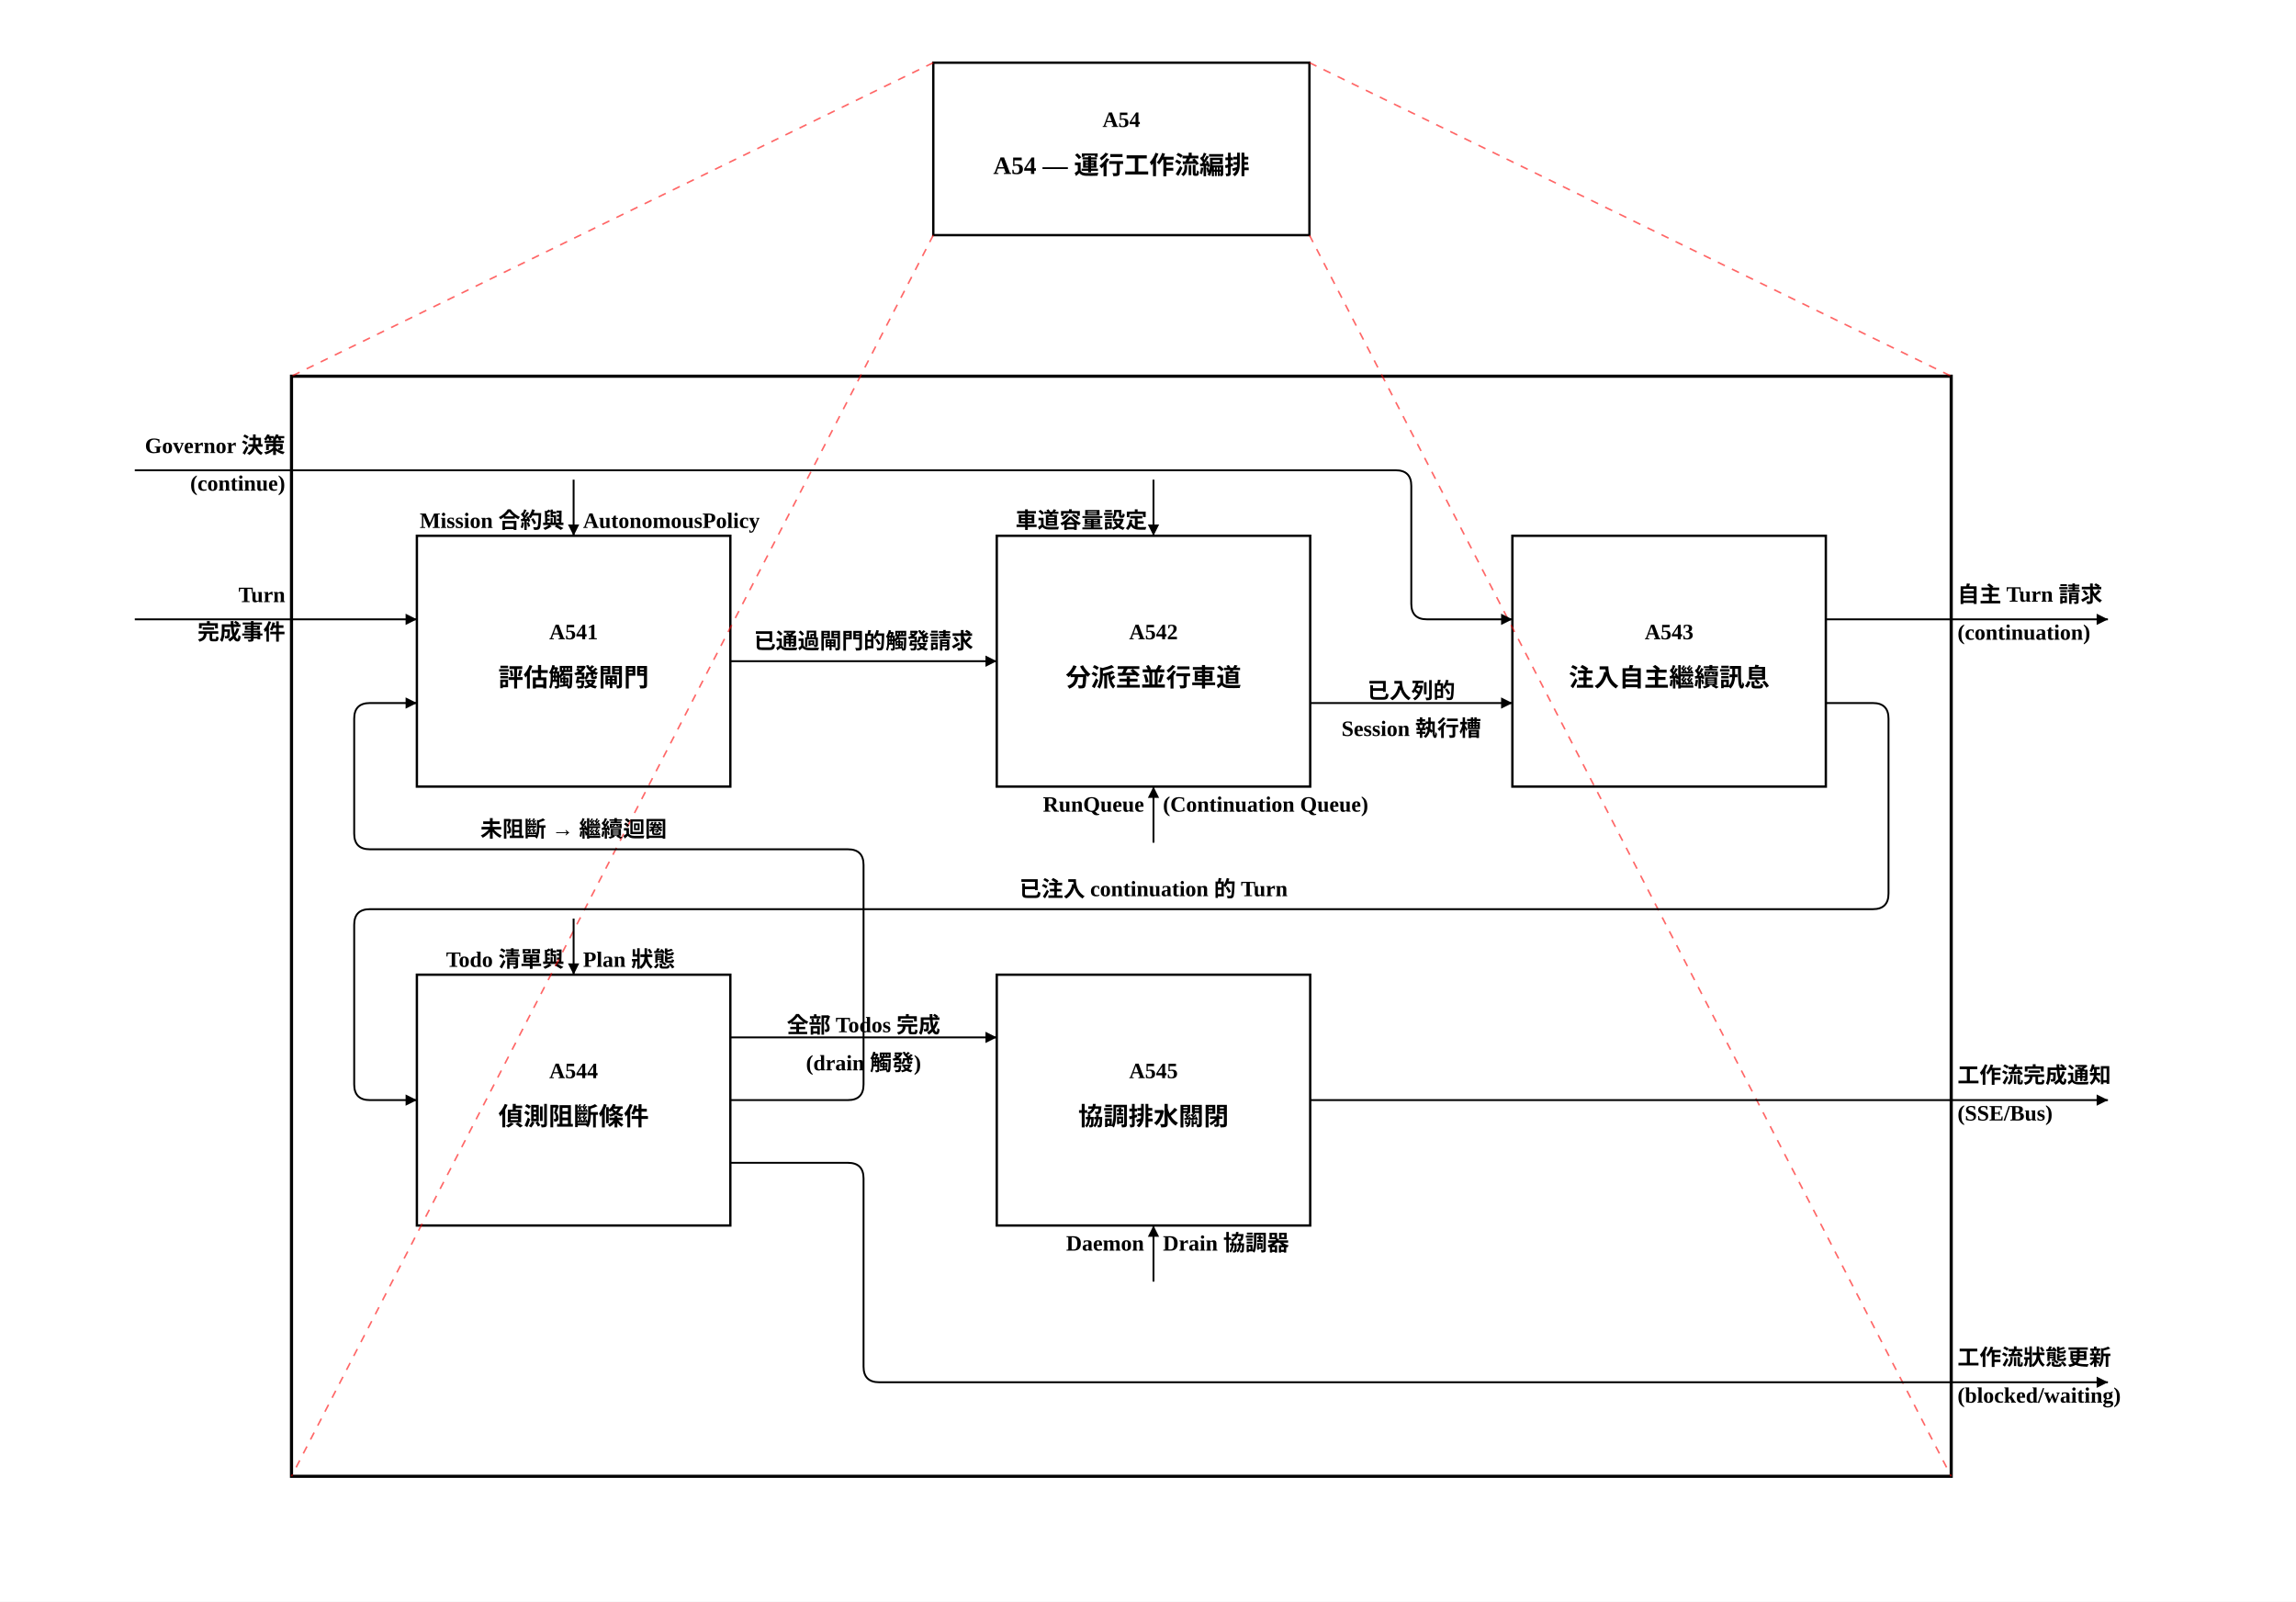
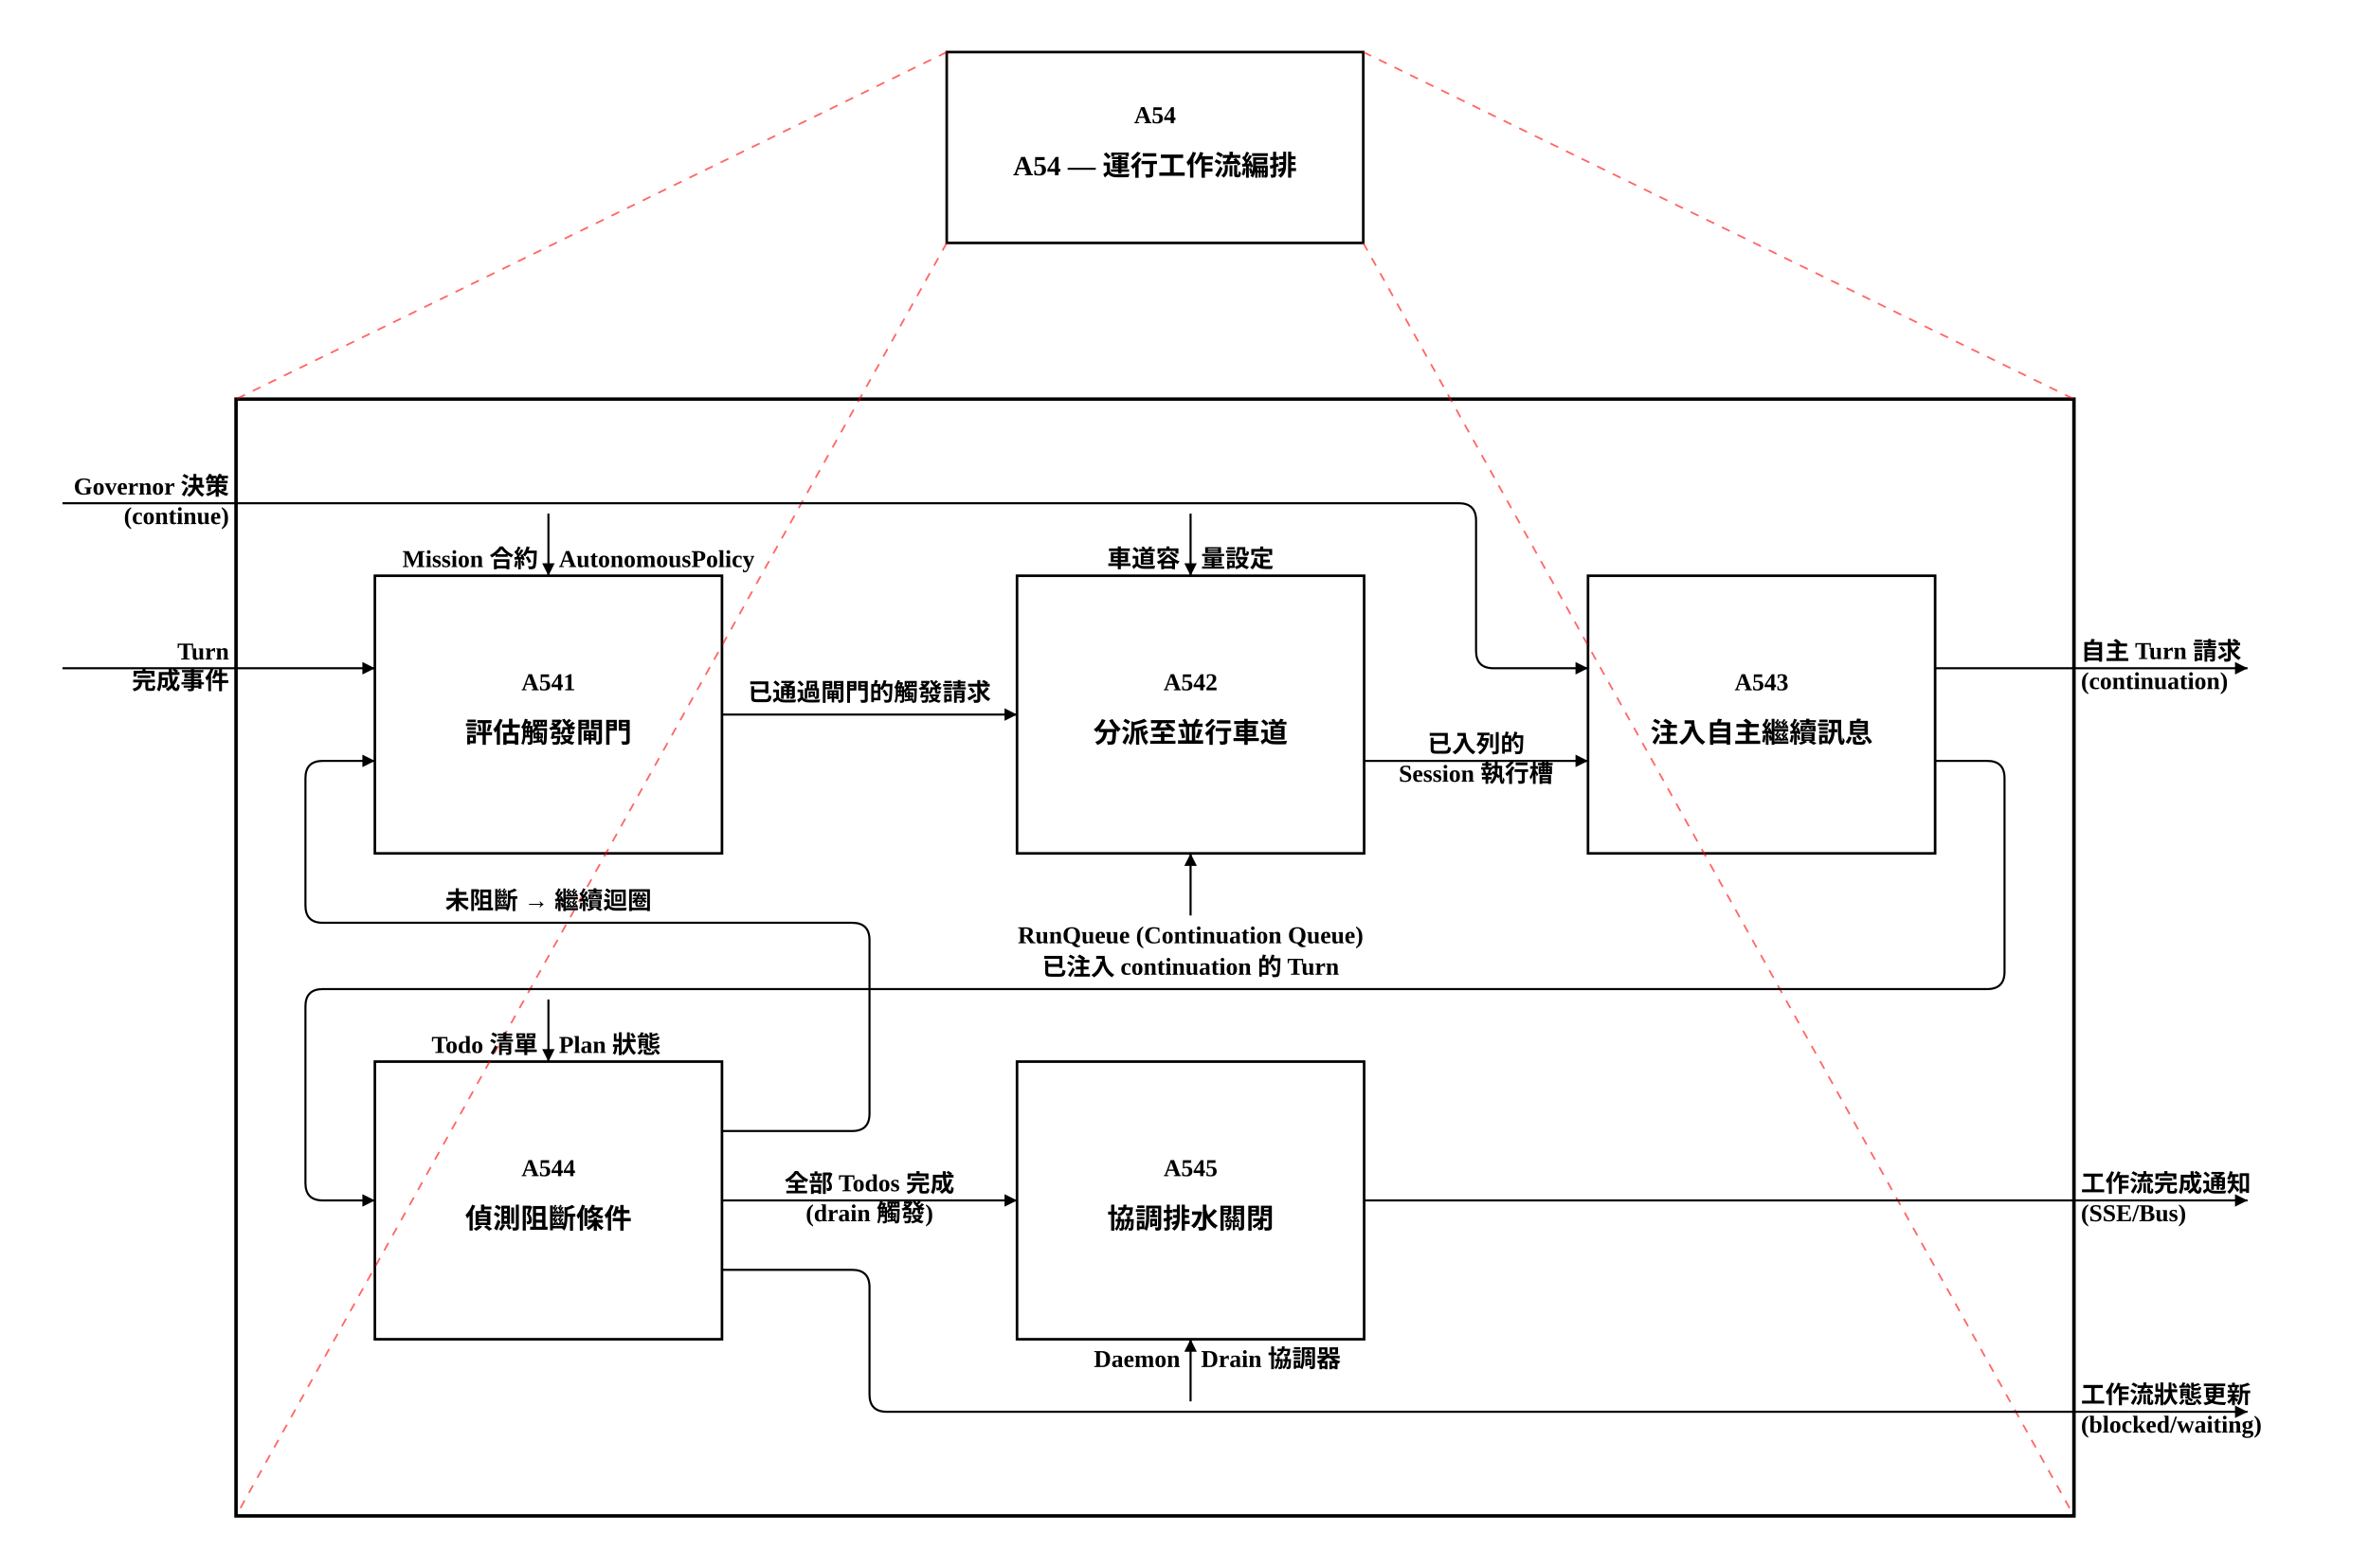
- <svg xmlns="http://www.w3.org/2000/svg" width="1465.0" height="1021.8" viewBox="-136.0 -221.8 1465.0 1021.8">
+ <svg xmlns="http://www.w3.org/2000/svg" width="1365.0" height="903.6" viewBox="-86.0 -211.8 1365.0 903.6">
  <defs>
    <marker id="arrow" viewBox="0 0 10 10" refX="10" refY="5" markerWidth="6" markerHeight="6" orient="auto-start-reverse">
      <path d="M 0 0 L 10 5 L 0 10 z" fill="black" />
    </marker>
    <marker id="call_arrow" viewBox="0 0 10 10" refX="10" refY="5" markerWidth="8" markerHeight="8" orient="auto-start-reverse">
      <path d="M 0 0 L 10 5 L 0 10 M 0 2 L 6 5 L 0 8" fill="none" stroke="black" stroke-width="1" />
    </marker>
  </defs>
-   <rect x="-136.0" y="-221.8" width="1465.0" height="1021.8" fill="white" />
+   <rect x="-86.0" y="-211.8" width="1365.0" height="903.6" fill="white" />
  <rect x="130.0" y="120.0" width="200.0" height="160.0" stroke="black" fill="white" stroke-width="1.5" data-id="A541" />
  <text x="230.0" y="186.0" text-anchor="middle" font-size="14" font-weight="bold" font-family="'Times New Roman', 'BiauKai', 'DFKai-SB', '标楷体', serif" data-id="A541">A541</text>
  <text x="230.0" y="216.0" text-anchor="middle" font-size="16" font-weight="bold" font-family="'Times New Roman', 'BiauKai', 'DFKai-SB', '标楷体', serif" data-id="A541">評估觸發閘門</text>
  <rect x="500.0" y="120.0" width="200.0" height="160.0" stroke="black" fill="white" stroke-width="1.5" data-id="A542" />
  <text x="600.0" y="186.0" text-anchor="middle" font-size="14" font-weight="bold" font-family="'Times New Roman', 'BiauKai', 'DFKai-SB', '标楷体', serif" data-id="A542">A542</text>
  <text x="600.0" y="216.0" text-anchor="middle" font-size="16" font-weight="bold" font-family="'Times New Roman', 'BiauKai', 'DFKai-SB', '标楷体', serif" data-id="A542">分派至並行車道</text>
  <rect x="829.0" y="120.0" width="200.0" height="160.0" stroke="black" fill="white" stroke-width="1.5" data-id="A543" />
  <text x="929.0" y="186.0" text-anchor="middle" font-size="14" font-weight="bold" font-family="'Times New Roman', 'BiauKai', 'DFKai-SB', '标楷体', serif" data-id="A543">A543</text>
  <text x="929.0" y="216.0" text-anchor="middle" font-size="16" font-weight="bold" font-family="'Times New Roman', 'BiauKai', 'DFKai-SB', '标楷体', serif" data-id="A543">注入自主繼續訊息</text>
  <rect x="130.0" y="400.0" width="200.0" height="160.0" stroke="black" fill="white" stroke-width="1.5" data-id="A544" />
  <text x="230.0" y="466.0" text-anchor="middle" font-size="14" font-weight="bold" font-family="'Times New Roman', 'BiauKai', 'DFKai-SB', '标楷体', serif" data-id="A544">A544</text>
  <text x="230.0" y="496.0" text-anchor="middle" font-size="16" font-weight="bold" font-family="'Times New Roman', 'BiauKai', 'DFKai-SB', '标楷体', serif" data-id="A544">偵測阻斷條件</text>
  <rect x="500.0" y="400.0" width="200.0" height="160.0" stroke="black" fill="white" stroke-width="1.5" data-id="A545" />
  <text x="600.0" y="466.0" text-anchor="middle" font-size="14" font-weight="bold" font-family="'Times New Roman', 'BiauKai', 'DFKai-SB', '标楷体', serif" data-id="A545">A545</text>
  <text x="600.0" y="496.0" text-anchor="middle" font-size="16" font-weight="bold" font-family="'Times New Roman', 'BiauKai', 'DFKai-SB', '标楷体', serif" data-id="A545">協調排水關閉</text>
-   <text x="224.0" y="115.0" font-size="14" font-weight="bold" fill="black" font-family="'Times New Roman', 'BiauKai', 'DFKai-SB', '标楷体', serif" text-anchor="end" data-arrow-id="C1">Mission 合約與</text>
-   <text x="236.0" y="115.0" font-size="14" font-weight="bold" fill="black" font-family="'Times New Roman', 'BiauKai', 'DFKai-SB', '标楷体', serif" text-anchor="start" data-arrow-id="C1">AutonomousPolicy</text>
-   <text x="224.0" y="395.0" font-size="14" font-weight="bold" fill="black" font-family="'Times New Roman', 'BiauKai', 'DFKai-SB', '标楷体', serif" text-anchor="end" data-arrow-id="C3">Todo 清單與</text>
-   <text x="236.0" y="395.0" font-size="14" font-weight="bold" fill="black" font-family="'Times New Roman', 'BiauKai', 'DFKai-SB', '标楷体', serif" text-anchor="start" data-arrow-id="C3">Plan 狀態</text>
-   <text x="594.0" y="296.0" font-size="14" font-weight="bold" fill="black" font-family="'Times New Roman', 'BiauKai', 'DFKai-SB', '标楷体', serif" text-anchor="end" data-arrow-id="M1">RunQueue</text>
-   <text x="606.0" y="296.0" font-size="14" font-weight="bold" fill="black" font-family="'Times New Roman', 'BiauKai', 'DFKai-SB', '标楷体', serif" text-anchor="start" data-arrow-id="M1">(Continuation Queue)</text>
-   <text x="594.0" y="576.0" font-size="14" font-weight="bold" fill="black" font-family="'Times New Roman', 'BiauKai', 'DFKai-SB', '标楷体', serif" text-anchor="end" data-arrow-id="M2">Daemon</text>
-   <text x="606.0" y="576.0" font-size="14" font-weight="bold" fill="black" font-family="'Times New Roman', 'BiauKai', 'DFKai-SB', '标楷体', serif" text-anchor="start" data-arrow-id="M2">Drain 協調器</text>
-   <rect x="50.0" y="18.2" width="1059.0" height="701.8" stroke="black" fill="none" stroke-width="2" />
+   <rect x="50.0" y="18.2" width="1059.0" height="643.6" stroke="black" fill="none" stroke-width="2" />
  <rect x="459.5" y="-181.8" width="240.0" height="110.0" stroke="black" fill="white" stroke-width="1.5" data-id="A54" />
  <text x="579.5" y="-140.8" text-anchor="middle" font-size="14" font-weight="bold" font-family="'Times New Roman', 'BiauKai', 'DFKai-SB', '标楷体', serif" data-id="A54">A54</text>
  <text x="579.5" y="-110.8" text-anchor="middle" font-size="16" font-weight="bold" font-family="'Times New Roman', 'BiauKai', 'DFKai-SB', '标楷体', serif" data-id="A54">A54 — 運行工作流編排</text>
  <line x1="459.5" y1="-181.8" x2="50.0" y2="18.2" stroke="red" stroke-dasharray="5,5" stroke-width="1.0" opacity="0.6" />
  <line x1="699.5" y1="-181.8" x2="1109.0" y2="18.2" stroke="red" stroke-dasharray="5,5" stroke-width="1.0" opacity="0.6" />
-   <line x1="459.5" y1="-71.8" x2="50.0" y2="720.0" stroke="red" stroke-dasharray="5,5" stroke-width="1.0" opacity="0.6" />
-   <line x1="699.5" y1="-71.8" x2="1109.0" y2="720.0" stroke="red" stroke-dasharray="5,5" stroke-width="1.0" opacity="0.6" />
+   <line x1="459.5" y1="-71.8" x2="50.0" y2="661.8" stroke="red" stroke-dasharray="5,5" stroke-width="1.0" opacity="0.6" />
+   <line x1="699.5" y1="-71.8" x2="1109.0" y2="661.8" stroke="red" stroke-dasharray="5,5" stroke-width="1.0" opacity="0.6" />
  <path d="M 330.0 200.0 L 500.0 200.0" stroke="black" stroke-width="1.2" data-arrow-id="F1" data-waypoints="330.0,200.0 500.0,200.0" marker-end="url(#arrow)" fill="none" />
  <path d="M 700.0 226.7 L 829.0 226.7" stroke="black" stroke-width="1.2" data-arrow-id="F2" data-waypoints="700.0,226.7 829.0,226.7" marker-end="url(#arrow)" fill="none" />
-   <path d="M 330.0 440.0 L 500.0 440.0" stroke="black" stroke-width="1.2" data-arrow-id="F4" data-waypoints="330.0,440.0 500.0,440.0" marker-end="url(#arrow)" fill="none" />
+   <path d="M 330.0 480.0 L 500.0 480.0" stroke="black" stroke-width="1.2" data-arrow-id="F4" data-waypoints="330.0,480.0 500.0,480.0" marker-end="url(#arrow)" fill="none" />
  <path d="M 1029.0 226.7 L 1059.0 226.7 Q 1069.0 226.7 1069.0 236.7 L 1069.0 348.2 Q 1069.0 358.2 1059.0 358.2 L 100.0 358.2 Q 90.0 358.2 90.0 368.2 L 90.0 470.0 Q 90.0 480.0 100.0 480.0 L 130.0 480.0" stroke="black" stroke-width="1.2" data-arrow-id="F3" data-waypoints="1029.0,226.7 1069.0,226.7 1069.0,358.2 90.0,358.2 90.0,480.0 130.0,480.0" marker-end="url(#arrow)" fill="none" />
-   <path d="M 330.0 480.0 L 405.0 480.0 Q 415.0 480.0 415.0 470.0 L 415.0 330.0 Q 415.0 320.0 405.0 320.0 L 100.0 320.0 Q 90.0 320.0 90.0 310.0 L 90.0 236.7 Q 90.0 226.7 100.0 226.7 L 130.0 226.7" stroke="black" stroke-width="1.2" data-arrow-id="F5" data-waypoints="330.0,480.0 415.0,480.0 415.0,320.0 90.0,320.0 90.0,226.7 130.0,226.7" marker-end="url(#arrow)" fill="none" />
+   <path d="M 330.0 440.0 L 405.0 440.0 Q 415.0 440.0 415.0 430.0 L 415.0 330.0 Q 415.0 320.0 405.0 320.0 L 100.0 320.0 Q 90.0 320.0 90.0 310.0 L 90.0 236.7 Q 90.0 226.7 100.0 226.7 L 130.0 226.7" stroke="black" stroke-width="1.2" data-arrow-id="F5" data-waypoints="330.0,440.0 415.0,440.0 415.0,320.0 90.0,320.0 90.0,226.7 130.0,226.7" marker-end="url(#arrow)" fill="none" />
  <path d="M -50.0 173.3 L 130.0 173.3" stroke="black" stroke-width="1.2" data-arrow-id="I1" data-waypoints="-50.0,173.3 130.0,173.3" marker-end="url(#arrow)" fill="none" />
  <path d="M -50.0 78.2 L 754.5 78.2 Q 764.5 78.2 764.5 88.2 L 764.5 163.3 Q 764.5 173.3 774.5 173.3 L 829.0 173.3" stroke="black" stroke-width="1.2" data-arrow-id="I2" data-waypoints="-50.0,78.2 764.5,78.2 764.5,173.3 829.0,173.3" marker-end="url(#arrow)" fill="none" />
  <path d="M 230.0 84.2 L 230.0 120.0" stroke="black" stroke-width="1.2" data-arrow-id="C1" data-waypoints="230.0,84.2 230.0,120.0" marker-end="url(#arrow)" fill="none" />
  <path d="M 600.0 84.2 L 600.0 120.0" stroke="black" stroke-width="1.2" data-arrow-id="C2" data-waypoints="600.0,84.2 600.0,120.0" marker-end="url(#arrow)" fill="none" />
  <path d="M 230.0 364.2 L 230.0 400.0" stroke="black" stroke-width="1.2" data-arrow-id="C3" data-waypoints="230.0,364.2 230.0,400.0" marker-end="url(#arrow)" fill="none" />
  <path d="M 600.0 315.8 L 600.0 280.0" stroke="black" stroke-width="1.2" data-arrow-id="M1" data-waypoints="600.0,315.8 600.0,280.0" marker-end="url(#arrow)" fill="none" />
  <path d="M 600.0 595.8 L 600.0 560.0" stroke="black" stroke-width="1.2" data-arrow-id="M2" data-waypoints="600.0,595.8 600.0,560.0" marker-end="url(#arrow)" fill="none" />
  <path d="M 1029.0 173.3 L 1209.0 173.3" stroke="black" stroke-width="1.2" data-arrow-id="O1" data-waypoints="1029.0,173.3 1209.0,173.3" marker-end="url(#arrow)" fill="none" />
-   <path d="M 330.0 520.0 L 405.0 520.0 Q 415.0 520.0 415.0 530.0 L 415.0 650.0 Q 415.0 660.0 425.0 660.0 L 1209.0 660.0" stroke="black" stroke-width="1.2" data-arrow-id="O2" data-waypoints="330.0,520.0 415.0,520.0 415.0,660.0 1209.0,660.0" marker-end="url(#arrow)" fill="none" />
+   <path d="M 330.0 520.0 L 405.0 520.0 Q 415.0 520.0 415.0 530.0 L 415.0 591.8 Q 415.0 601.8 425.0 601.8 L 1209.0 601.8" stroke="black" stroke-width="1.2" data-arrow-id="O2" data-waypoints="330.0,520.0 415.0,520.0 415.0,601.8 1209.0,601.8" marker-end="url(#arrow)" fill="none" />
  <path d="M 700.0 480.0 L 1209.0 480.0" stroke="black" stroke-width="1.2" data-arrow-id="O3" data-waypoints="700.0,480.0 1209.0,480.0" marker-end="url(#arrow)" fill="none" />
+   <text x="224.0" y="115.0" font-size="14" text-anchor="end" font-weight="bold" fill="black" font-family="'Times New Roman', 'BiauKai', 'DFKai-SB', '标楷体', serif" data-arrow-id="C1">Mission 合約</text>
+   <text x="236.0" y="115.0" font-size="14" text-anchor="start" font-weight="bold" fill="black" font-family="'Times New Roman', 'BiauKai', 'DFKai-SB', '标楷体', serif" data-arrow-id="C1">AutonomousPolicy</text>
+   <text x="594.0" y="115.0" font-size="14" text-anchor="end" font-weight="bold" fill="black" font-family="'Times New Roman', 'BiauKai', 'DFKai-SB', '标楷体', serif" data-arrow-id="C2">車道容</text>
+   <text x="606.0" y="115.0" font-size="14" text-anchor="start" font-weight="bold" fill="black" font-family="'Times New Roman', 'BiauKai', 'DFKai-SB', '标楷体', serif" data-arrow-id="C2">量設定</text>
+   <text x="224.0" y="395.0" font-size="14" text-anchor="end" font-weight="bold" fill="black" font-family="'Times New Roman', 'BiauKai', 'DFKai-SB', '标楷体', serif" data-arrow-id="C3">Todo 清單</text>
+   <text x="236.0" y="395.0" font-size="14" text-anchor="start" font-weight="bold" fill="black" font-family="'Times New Roman', 'BiauKai', 'DFKai-SB', '标楷体', serif" data-arrow-id="C3">Plan 狀態</text>
+   <text x="600.0" y="331.8" font-size="14" text-anchor="middle" font-weight="bold" fill="black" font-family="'Times New Roman', 'BiauKai', 'DFKai-SB', '标楷体', serif" data-arrow-id="M1">RunQueue (Continuation Queue)</text>
+   <text x="594.0" y="576.0" font-size="14" text-anchor="end" font-weight="bold" fill="black" font-family="'Times New Roman', 'BiauKai', 'DFKai-SB', '标楷体', serif" data-arrow-id="M2">Daemon</text>
+   <text x="606.0" y="576.0" font-size="14" text-anchor="start" font-weight="bold" fill="black" font-family="'Times New Roman', 'BiauKai', 'DFKai-SB', '标楷体', serif" data-arrow-id="M2">Drain 協調器</text>
  <text x="415.0" y="192.0" font-size="14" font-weight="bold" fill="black" text-anchor="middle" font-family="'Times New Roman', 'BiauKai', 'DFKai-SB', '标楷体', serif" data-arrow-id="F1">已通過閘門的觸發請求</text>
-   <text x="764.5" y="223.7" font-size="14" font-weight="bold" fill="black" text-anchor="middle" font-family="'Times New Roman', 'BiauKai', 'DFKai-SB', '标楷体', serif" data-arrow-id="F2">已入列的</text>
-   <text x="764.5" y="247.7" font-size="14" font-weight="bold" fill="black" text-anchor="middle" font-family="'Times New Roman', 'BiauKai', 'DFKai-SB', '标楷体', serif" data-arrow-id="F2">Session 執行槽</text>
-   <text x="415.0" y="437.0" font-size="14" font-weight="bold" fill="black" text-anchor="middle" font-family="'Times New Roman', 'BiauKai', 'DFKai-SB', '标楷体', serif" data-arrow-id="F4">全部 Todos 完成</text>
-   <text x="415.0" y="461.0" font-size="14" font-weight="bold" fill="black" text-anchor="middle" font-family="'Times New Roman', 'BiauKai', 'DFKai-SB', '标楷体', serif" data-arrow-id="F4">(drain 觸發)</text>
+   <text x="764.5" y="221.7" font-size="14" font-weight="bold" fill="black" text-anchor="middle" font-family="'Times New Roman', 'BiauKai', 'DFKai-SB', '标楷体', serif" data-arrow-id="F2">已入列的</text>
+   <text x="764.5" y="238.7" font-size="14" font-weight="bold" fill="black" text-anchor="middle" font-family="'Times New Roman', 'BiauKai', 'DFKai-SB', '标楷体', serif" data-arrow-id="F2">Session 執行槽</text>
+   <text x="415.0" y="475.0" font-size="14" font-weight="bold" fill="black" text-anchor="middle" font-family="'Times New Roman', 'BiauKai', 'DFKai-SB', '标楷体', serif" data-arrow-id="F4">全部 Todos 完成</text>
+   <text x="415.0" y="492.0" font-size="14" font-weight="bold" fill="black" text-anchor="middle" font-family="'Times New Roman', 'BiauKai', 'DFKai-SB', '标楷体', serif" data-arrow-id="F4">(drain 觸發)</text>
  <text x="600.0" y="350.2" font-size="14" font-weight="bold" fill="black" text-anchor="middle" font-family="'Times New Roman', 'BiauKai', 'DFKai-SB', '标楷体', serif" data-arrow-id="F3">已注入 continuation 的 Turn</text>
  <text x="230.0" y="312.0" font-size="14" font-weight="bold" fill="black" text-anchor="middle" font-family="'Times New Roman', 'BiauKai', 'DFKai-SB', '标楷体', serif" data-arrow-id="F5">未阻斷 → 繼續迴圈</text>
-   <text x="46.0" y="162.3" font-size="14" font-weight="bold" fill="black" text-anchor="end" font-family="'Times New Roman', 'BiauKai', 'DFKai-SB', '标楷体', serif" data-arrow-id="I1">Turn</text>
-   <text x="46.0" y="186.3" font-size="14" font-weight="bold" fill="black" text-anchor="end" font-family="'Times New Roman', 'BiauKai', 'DFKai-SB', '标楷体', serif" data-arrow-id="I1">完成事件</text>
-   <text x="46.0" y="67.2" font-size="14" font-weight="bold" fill="black" text-anchor="end" font-family="'Times New Roman', 'BiauKai', 'DFKai-SB', '标楷体', serif" data-arrow-id="I2">Governor 決策</text>
-   <text x="46.0" y="91.2" font-size="14" font-weight="bold" fill="black" text-anchor="end" font-family="'Times New Roman', 'BiauKai', 'DFKai-SB', '标楷体', serif" data-arrow-id="I2">(continue)</text>
-   <text x="596.0" y="115.0" font-size="14" font-weight="bold" fill="black" text-anchor="end" font-family="'Times New Roman', 'BiauKai', 'DFKai-SB', '标楷体', serif" data-arrow-id="C2">車道容量設定</text>
-   <text x="1113.0" y="162.3" font-size="14" font-weight="bold" fill="black" text-anchor="start" font-family="'Times New Roman', 'BiauKai', 'DFKai-SB', '标楷体', serif" data-arrow-id="O1">自主 Turn 請求</text>
-   <text x="1113.0" y="186.3" font-size="14" font-weight="bold" fill="black" text-anchor="start" font-family="'Times New Roman', 'BiauKai', 'DFKai-SB', '标楷体', serif" data-arrow-id="O1">(continuation)</text>
-   <text x="1113.0" y="649.0" font-size="14" font-weight="bold" fill="black" text-anchor="start" font-family="'Times New Roman', 'BiauKai', 'DFKai-SB', '标楷体', serif" data-arrow-id="O2">工作流狀態更新</text>
-   <text x="1113.0" y="673.0" font-size="14" font-weight="bold" fill="black" text-anchor="start" font-family="'Times New Roman', 'BiauKai', 'DFKai-SB', '标楷体', serif" data-arrow-id="O2">(blocked/waiting)</text>
-   <text x="1113.0" y="469.0" font-size="14" font-weight="bold" fill="black" text-anchor="start" font-family="'Times New Roman', 'BiauKai', 'DFKai-SB', '标楷体', serif" data-arrow-id="O3">工作流完成通知</text>
-   <text x="1113.0" y="493.0" font-size="14" font-weight="bold" fill="black" text-anchor="start" font-family="'Times New Roman', 'BiauKai', 'DFKai-SB', '标楷体', serif" data-arrow-id="O3">(SSE/Bus)</text>
+   <text x="46.0" y="168.3" font-size="14" font-weight="bold" fill="black" text-anchor="end" font-family="'Times New Roman', 'BiauKai', 'DFKai-SB', '标楷体', serif" data-arrow-id="I1">Turn</text>
+   <text x="46.0" y="185.3" font-size="14" font-weight="bold" fill="black" text-anchor="end" font-family="'Times New Roman', 'BiauKai', 'DFKai-SB', '标楷体', serif" data-arrow-id="I1">完成事件</text>
+   <text x="46.0" y="73.2" font-size="14" font-weight="bold" fill="black" text-anchor="end" font-family="'Times New Roman', 'BiauKai', 'DFKai-SB', '标楷体', serif" data-arrow-id="I2">Governor 決策</text>
+   <text x="46.0" y="90.2" font-size="14" font-weight="bold" fill="black" text-anchor="end" font-family="'Times New Roman', 'BiauKai', 'DFKai-SB', '标楷体', serif" data-arrow-id="I2">(continue)</text>
+   <text x="1113.0" y="168.3" font-size="14" font-weight="bold" fill="black" text-anchor="start" font-family="'Times New Roman', 'BiauKai', 'DFKai-SB', '标楷体', serif" data-arrow-id="O1">自主 Turn 請求</text>
+   <text x="1113.0" y="185.3" font-size="14" font-weight="bold" fill="black" text-anchor="start" font-family="'Times New Roman', 'BiauKai', 'DFKai-SB', '标楷体', serif" data-arrow-id="O1">(continuation)</text>
+   <text x="1113.0" y="596.8" font-size="14" font-weight="bold" fill="black" text-anchor="start" font-family="'Times New Roman', 'BiauKai', 'DFKai-SB', '标楷体', serif" data-arrow-id="O2">工作流狀態更新</text>
+   <text x="1113.0" y="613.8" font-size="14" font-weight="bold" fill="black" text-anchor="start" font-family="'Times New Roman', 'BiauKai', 'DFKai-SB', '标楷体', serif" data-arrow-id="O2">(blocked/waiting)</text>
+   <text x="1113.0" y="475.0" font-size="14" font-weight="bold" fill="black" text-anchor="start" font-family="'Times New Roman', 'BiauKai', 'DFKai-SB', '标楷体', serif" data-arrow-id="O3">工作流完成通知</text>
+   <text x="1113.0" y="492.0" font-size="14" font-weight="bold" fill="black" text-anchor="start" font-family="'Times New Roman', 'BiauKai', 'DFKai-SB', '标楷体', serif" data-arrow-id="O3">(SSE/Bus)</text>
</svg>
